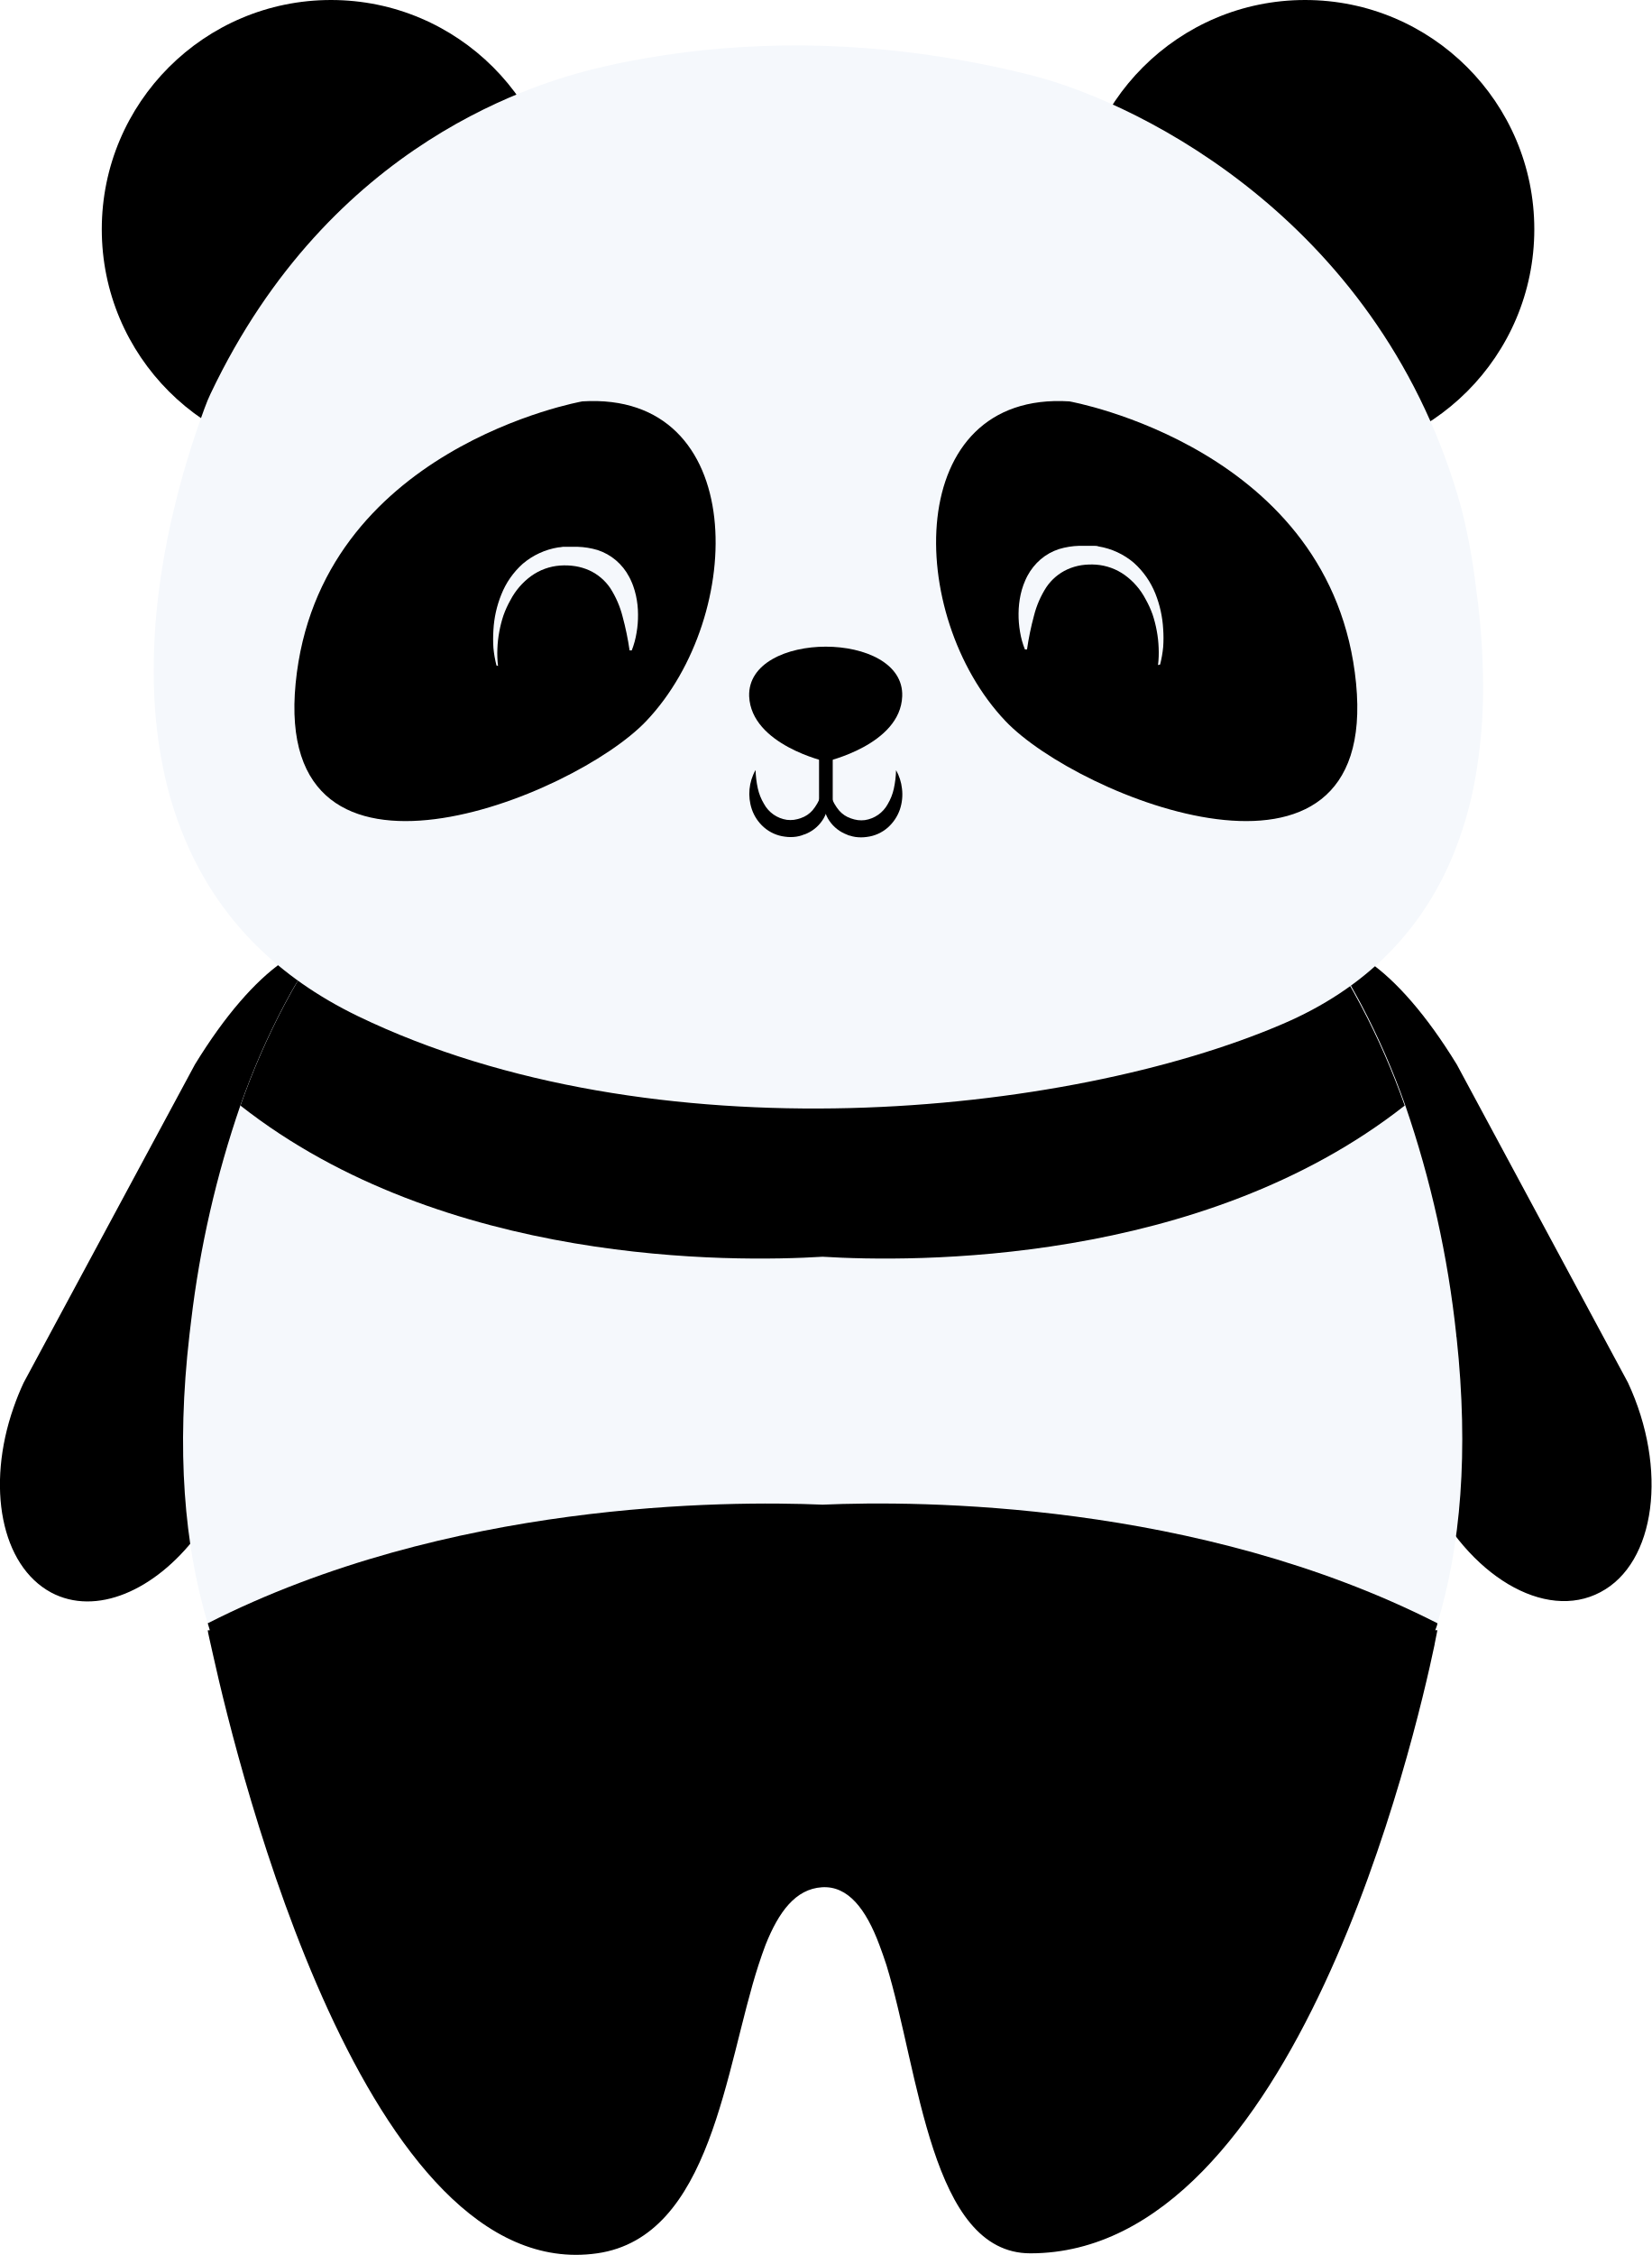
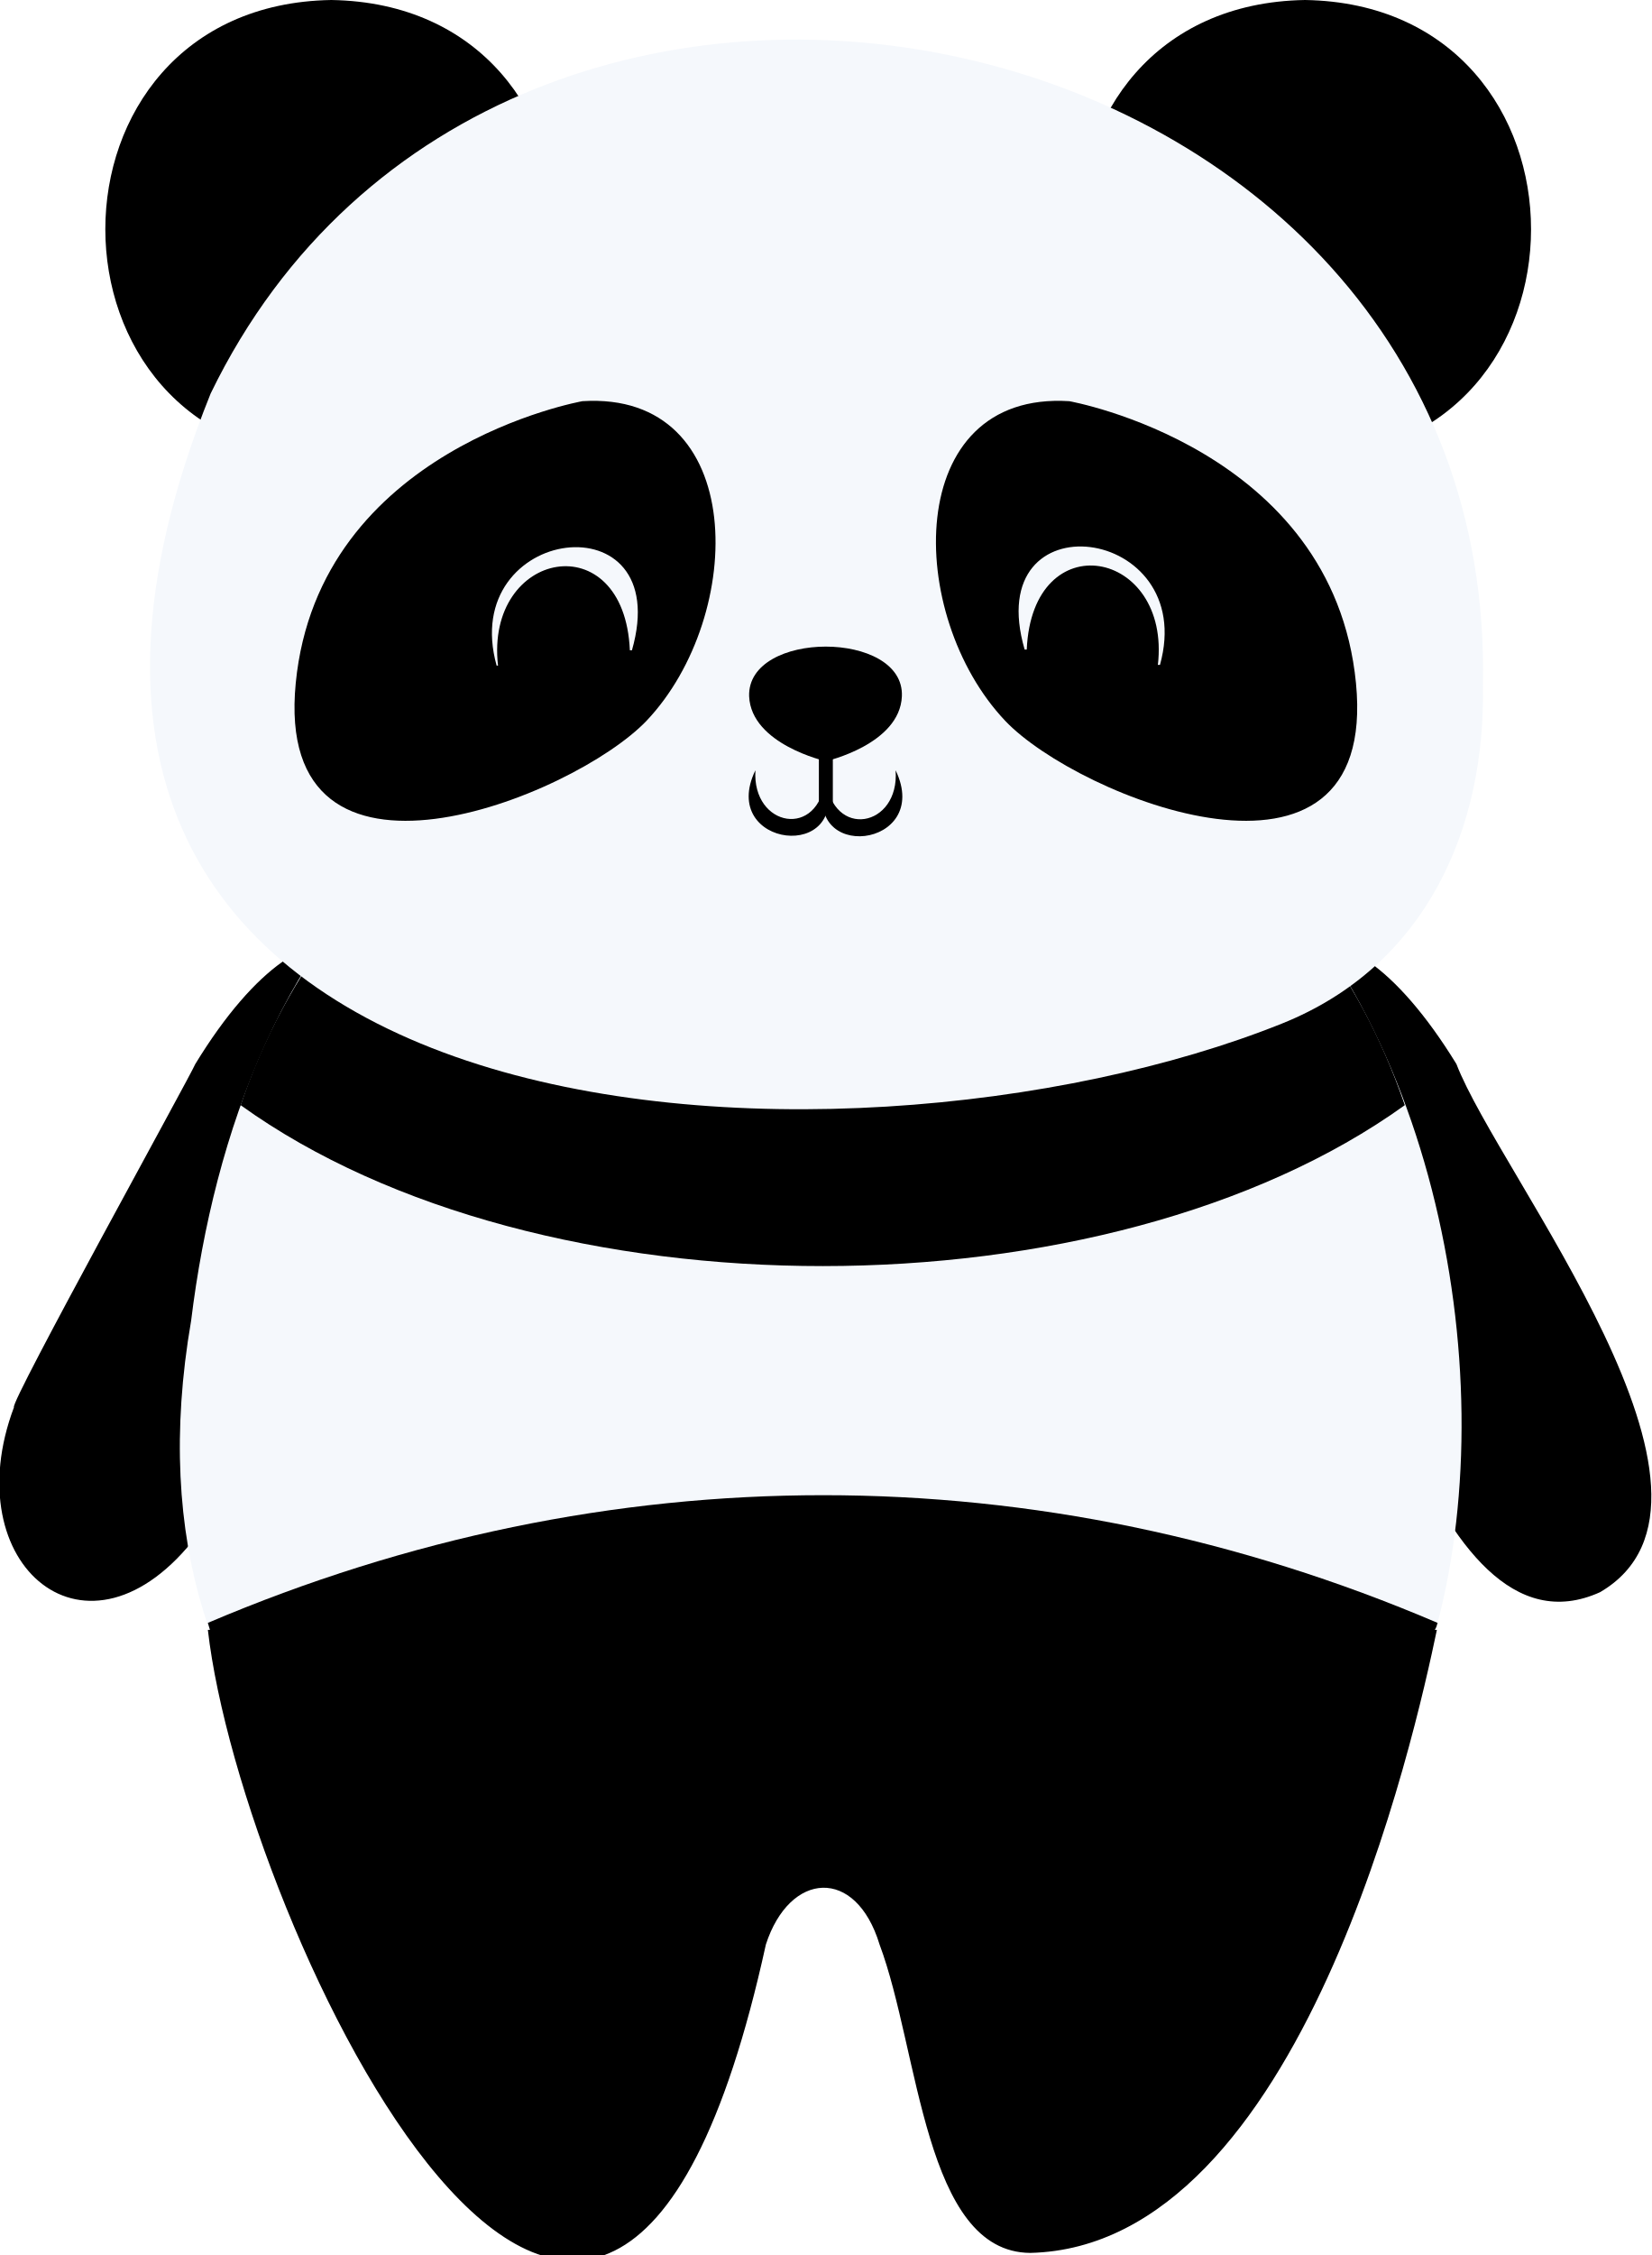
- <svg xmlns="http://www.w3.org/2000/svg" viewBox="0 0 236.75 323.16">
-   <path d="m50.76 164.71-18.62 48.75a36.19 36.19 0 0 1-3.88 6.54c-6.07 8-14.53 11.63-20.93 8.22C.15 224.35-2 213 1.94 201.73a37.27 37.27 0 0 1 1.45-3.58l24.55-45.6c17.49-28.55 33.82-19.86 22.82 12.16Zm178.66 63.46c-7.94 4.23-19-2.36-24.81-14.71L186 164.71c-11-32 5.33-40.72 22.83-12.16l24.54 45.6c5.75 12.35 3.99 25.85-3.95 30.02Z" />
-   <path d="M206.06 232.63c-.1.33-.2.66-.31 1-13.17 41.7-57 47.67-78.7 48q-.45-1.5-1-2.85c-1.92-5.15-4.4-8.52-8.25-8.27s-6.17 3.48-8.07 8.25c-.36.9-.7 1.86-1 2.86-21.68-.32-65.49-6.31-78.66-48l-.3-1c-3.34-11.12-4.53-24.72-2.61-41.35l.24-2a148.05 148.05 0 0 1 7.06-30.86 107.55 107.55 0 0 1 6.27-14.38c.64-1.21 1.29-2.39 2-3.53l.42-.7a79.69 79.69 0 0 1 19.74-22.51 78.1 78.1 0 0 1 29.8-14 89.12 89.12 0 0 1 15-2.2 84.5 84.5 0 0 1 10.3 0 84.33 84.33 0 0 1 11.21.07 87.72 87.72 0 0 1 15.26 2.43 77.74 77.74 0 0 1 28.35 13.53 79.5 79.5 0 0 1 20 22.7c.29.48.58 1 .86 1.47.52.9 1 1.81 1.51 2.75a106.28 106.28 0 0 1 6.27 14.38 149.56 149.56 0 0 1 7.3 32.84c0 .14 0 .27.05.41 1.77 16.47.57 29.93-2.74 40.96Z" fill="#f5f8fc" />
-   <path d="M206.06 232.63c-34.42-17.5-74.31-17.6-88.14-17-13.84-.58-53.72-.48-88.14 17l.3 1h-.3c0 .22.29 1.42.73 3.4 3.76 17 22.05 90.62 55.09 85.89 16.42-2.35 18.36-26.65 23.14-41.35.33-1 .67-2 1-2.86 1.9-4.77 4.32-8 8.07-8.25s6.33 3.12 8.25 8.27q.51 1.35 1 2.85c4.73 15.4 6.37 41.34 20.64 41.34 37.94 0 55.14-73.84 57.95-87.25a.09.09 0 0 0 0-.05c.24-1.14.37-1.83.4-2h-.31c.12-.33.26-.62.32-.99Zm-4.7-74.19c-29.19 22.94-70.57 22.45-83.44 21.66-12.88.79-54.25 1.28-83.45-21.66a107.55 107.55 0 0 1 6.27-14.38c22.91-43.27 65.25-43.74 77.18-42.95 11.92-.79 54.27-.32 77.17 43a106.28 106.28 0 0 1 6.27 14.33Z" />
-   <circle cx="187.08" cy="32.86" r="32.86" />
-   <circle cx="47.45" cy="32.86" r="32.86" />
-   <path d="M212.6 98.2a73.54 73.54 0 0 1-1.13 13.38 53.85 53.85 0 0 1-3.36 11.42c-4.46 10.49-12.35 18.66-24.26 23.75C153 160 93.49 166 51.3 145.62c-11.8-5.71-19.19-13.75-23.59-22.72a52.71 52.71 0 0 1-4-11.29 67.2 67.2 0 0 1-1.65-13.45 88.34 88.34 0 0 1 .75-13.76A108 108 0 0 1 25 72.72c1.05-4.41 2.24-8.24 3.26-11.22.77-2.21 1.39-4 1.93-5.09C47.45 20.13 77.32 11.62 86.8 9.49c1-.24 2.1-.46 3.15-.67 3.47-.68 6.94-1.2 10.4-1.58a129.524 129.524 0 0 1 23.78-.34q5.38.4 10.62 1.22c3.51.55 7 1.22 10.35 2 1.08.25 2.15.51 3.22.79 15.6 4.1 49.93 21.22 61.16 61.91a88.6 88.6 0 0 1 2.11 11.49 102.45 102.45 0 0 1 1.01 13.89Z" fill="#f5f8fc" />
-   <path d="M83.48 57.52s-37.8 6.68-41.1 40.4 39.85 16.39 50.27 5.4c14.35-15.12 14.68-47.27-9.17-45.8Zm69.81 0s37.8 6.68 41.1 40.4-39.85 16.39-50.27 5.4c-14.35-15.12-14.68-47.27 9.17-45.8Z" />
-   <path d="M71.17 95.37a16.27 16.27 0 0 1-.44-2.51 20 20 0 0 1 0-2.57 15.84 15.84 0 0 1 1.13-5.08 11.65 11.65 0 0 1 3.08-4.42A10.44 10.44 0 0 1 80 78.45c.23 0 .46-.06.69-.09a2.09 2.09 0 0 1 .35 0h1.74a11.15 11.15 0 0 1 2.87.46 7.81 7.81 0 0 1 2.65 1.48 8 8 0 0 1 1.88 2.35c.11.22.23.43.32.66s.2.44.27.67a11.43 11.43 0 0 1 .39 1.35 12.64 12.64 0 0 1 .3 2.71 14.4 14.4 0 0 1-.21 2.64 12.31 12.31 0 0 1-.69 2.53h-.31a41 41 0 0 0-1-4.84 13.83 13.83 0 0 0-1.77-4.09 7.31 7.31 0 0 0-3-2.54 8 8 0 0 0-2-.6 9.72 9.72 0 0 0-2.22-.09 8.09 8.09 0 0 0-4.09 1.48 10 10 0 0 0-3 3.47 13.84 13.84 0 0 0-1 2.19 16.86 16.86 0 0 0-.6 2.35 16.43 16.43 0 0 0-.27 2.43 15.7 15.7 0 0 0 .09 2.47Z" fill="#f5f8fc" />
-   <path d="M108.31 110.37a14.33 14.33 0 0 0 .32 2.61 7.46 7.46 0 0 0 .88 2.21 4.47 4.47 0 0 0 3.29 2.3 4.1 4.1 0 0 0 1 0 5.14 5.14 0 0 0 1-.25 3.84 3.84 0 0 0 1.68-1.12 6.8 6.8 0 0 0 1.15-2 15.7 15.7 0 0 0 .68-2.54 6 6 0 0 1 .41 1.33 8.42 8.42 0 0 1 .12 1.42 6 6 0 0 1-.75 2.91 5.25 5.25 0 0 1-2.38 2.18l-.38.16c-.13 0-.25.1-.38.13l-.39.11-.4.08a5.7 5.7 0 0 1-1.65 0 5.57 5.57 0 0 1-3-1.34 6 6 0 0 1-1.74-2.6 6.93 6.93 0 0 1 .53-5.6Z" />
-   <path d="M128.45 110.37a6.93 6.93 0 0 1 .85 2.66 6.76 6.76 0 0 1-.3 2.97 6.16 6.16 0 0 1-1.74 2.6 5.57 5.57 0 0 1-3 1.34 5.77 5.77 0 0 1-1.66 0l-.4-.08-.38-.11c-.13 0-.26-.09-.38-.13l-.38-.16a5.27 5.27 0 0 1-2.39-2.18 6.11 6.11 0 0 1-.74-2.91 6.76 6.76 0 0 1 .12-1.42 5.54 5.54 0 0 1 .41-1.33 14.74 14.74 0 0 0 .68 2.54 6.59 6.59 0 0 0 1.15 2 3.84 3.84 0 0 0 1.68 1.12 4.88 4.88 0 0 0 1 .25 4.19 4.19 0 0 0 1 0 4.5 4.5 0 0 0 3.29-2.3 7.45 7.45 0 0 0 .87-2.21 14.32 14.32 0 0 0 .32-2.65Z" />
-   <path d="M166 95.31a14.58 14.58 0 0 0 .09-2.47 16.43 16.43 0 0 0-.27-2.43 16.86 16.86 0 0 0-.6-2.35 13.84 13.84 0 0 0-1-2.19 9.93 9.93 0 0 0-3-3.47 8.09 8.09 0 0 0-4.09-1.48A9.74 9.74 0 0 0 155 81a8 8 0 0 0-2 .6 7.29 7.29 0 0 0-3 2.54 13.59 13.59 0 0 0-1.78 4.09 41 41 0 0 0-1 4.84h-.3a11.73 11.73 0 0 1-.7-2.53 14.4 14.4 0 0 1-.21-2.64 13.31 13.31 0 0 1 .3-2.71 11.43 11.43 0 0 1 .39-1.35c.08-.23.18-.45.27-.67s.21-.44.32-.66a8.29 8.29 0 0 1 1.88-2.35 7.76 7.76 0 0 1 2.66-1.48 11.08 11.08 0 0 1 2.87-.46h1.73a2 2 0 0 1 .35 0c.24 0 .47 0 .7.09a10.41 10.41 0 0 1 5.05 2.34 11.79 11.79 0 0 1 3.09 4.42 16.1 16.1 0 0 1 1.12 5.08 18.35 18.35 0 0 1 0 2.57 16.27 16.27 0 0 1-.44 2.51Z" fill="#f5f8fc" />
-   <path d="M117.41 105.11h1.96v10.52h-1.96z" />
-   <path d="M129.33 99.79c-.26 6.95-10.94 9.35-10.94 9.35s-10.69-2.4-11-9.35c-.32-9.49 22.31-9.49 21.94 0Z" />
+ <svg xmlns="http://www.w3.org/2000/svg" version="1.1" id="Layer_1" x="0" y="0" viewBox="0 0 236.8 323.2" xml:space="preserve">
+   <style>.st0{fill:#f5f8fc}</style>
+   <path d="M50.8 164.7c-2.1 4.6-19.1 52.9-22.5 55.3-15.7 20.6-34.8 4.3-26.3-18.3-.7-.5 25.2-47.3 26-49.2 17.4-28.5 33.8-19.8 22.8 12.2zm178.6 63.5c-24.7 11.2-35.7-49.6-43.4-63.5-11-32 5.3-40.7 22.8-12.2 6.1 15.9 43.5 62.3 20.6 75.7z" />
+   <path class="st0" d="M206.1 232.6c-12.3 42.1-57.2 48.9-79 49-3.6-14.9-14.7-14.3-18.3 0-45.3 1.4-92.4-28.6-81.4-92.3 3.3-26.9 13.3-55 35.5-72 30.4-22.6 79.5-22.6 109.9-.2 32.6 24.9 42.9 79 33.3 115.5z" />
+   <path d="M206.1 232.6c-57.1-24.4-119-24.4-176.3 0l.3 1h-.3c4.8 42.1 56.6 151.8 80 45.1 3.4-10.5 12.9-11.2 16.3 0 5.7 15.2 6.4 44.1 21.6 44.2 39-.9 55.2-74.5 58.3-89.3h-.3c.2-.3.3-.6.4-1zm-4.7-74.2c-42.7 30.7-124.1 30.8-166.9 0 26.7-78.4 140.1-78.5 166.9 0zM187.1 0c43.2.7 43.2 65 0 65.7-43.2-.7-43.2-65 0-65.7zM47.5 0c43.2.7 43.2 65 0 65.7C4.3 65 4.3.7 47.5 0z" />
+   <path class="st0" d="M212.6 98.2c.4 20.5-8.1 40.2-28.8 48.5C121 171.9-13.9 165.8 30.2 56.4 72.1-30 214.7.6 212.6 98.2z" />
+   <path d="M83.5 57.5s-37.8 6.7-41.1 40.4 39.8 16.4 50.3 5.4C107 88.2 107.3 56 83.5 57.5zm69.8 0s37.8 6.7 41.1 40.4-39.9 16.4-50.3 5.4c-14.3-15.1-14.7-47.3 9.2-45.8z" />
+   <path class="st0" d="M71.2 95.4c-5.6-20.1 25.7-24.2 19.4-2.2h-.3c-.8-18.2-20.8-14.4-18.9 2.2h-.2z" />
+   <path d="M108.3 110.4c-.5 8.2 9.2 9.9 10 1.2 3.8 12.2-15.4 9.9-10-1.2z" />
+   <path d="M128.4 110.4c5.4 11.2-13.8 13.5-10 1.2.9 8.8 10.6 7 10-1.2z" />
+   <path class="st0" d="M166 95.3c1.9-16.6-18-20.4-18.8-2.2h-.3c-6.4-22 25-17.9 19.4 2.2h-.3z" />
+   <path d="M117.4 105.1h2v10.5h-2v-10.5z" />
+   <path d="M129.3 99.8c-.3 6.9-10.9 9.3-10.9 9.3s-10.7-2.4-11-9.3c-.3-9.5 22.3-9.5 21.9 0z" />
</svg>
